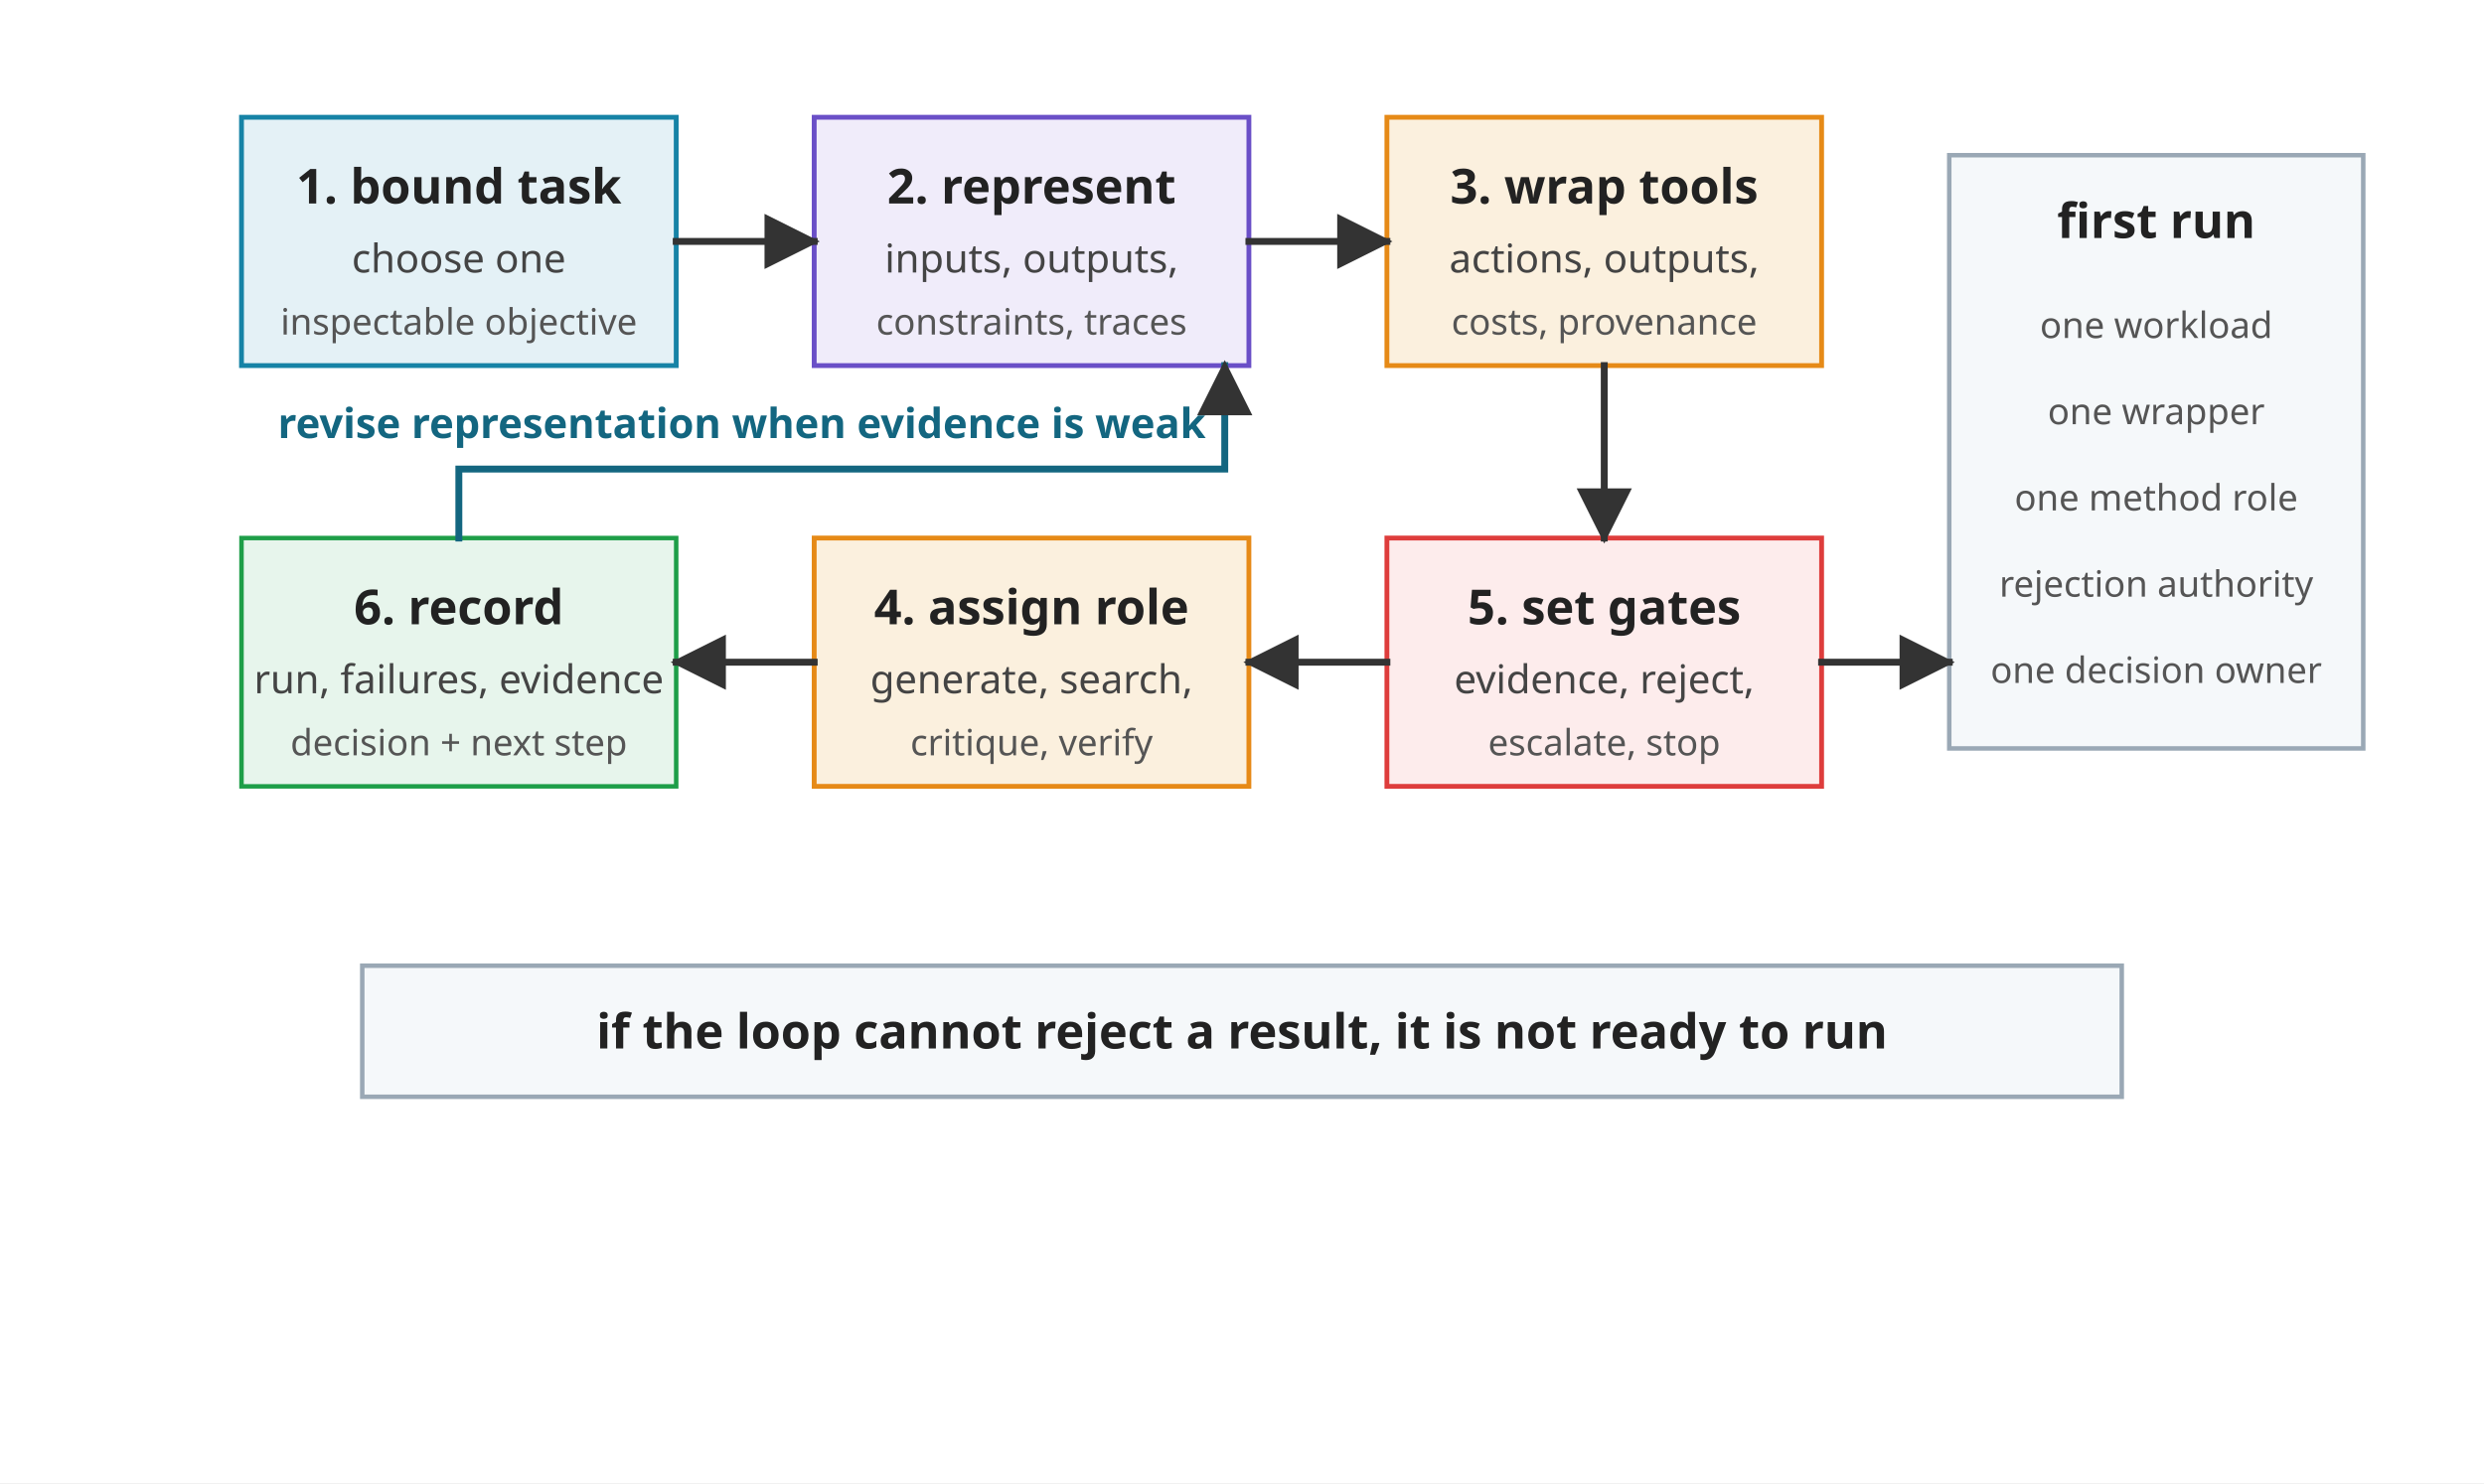
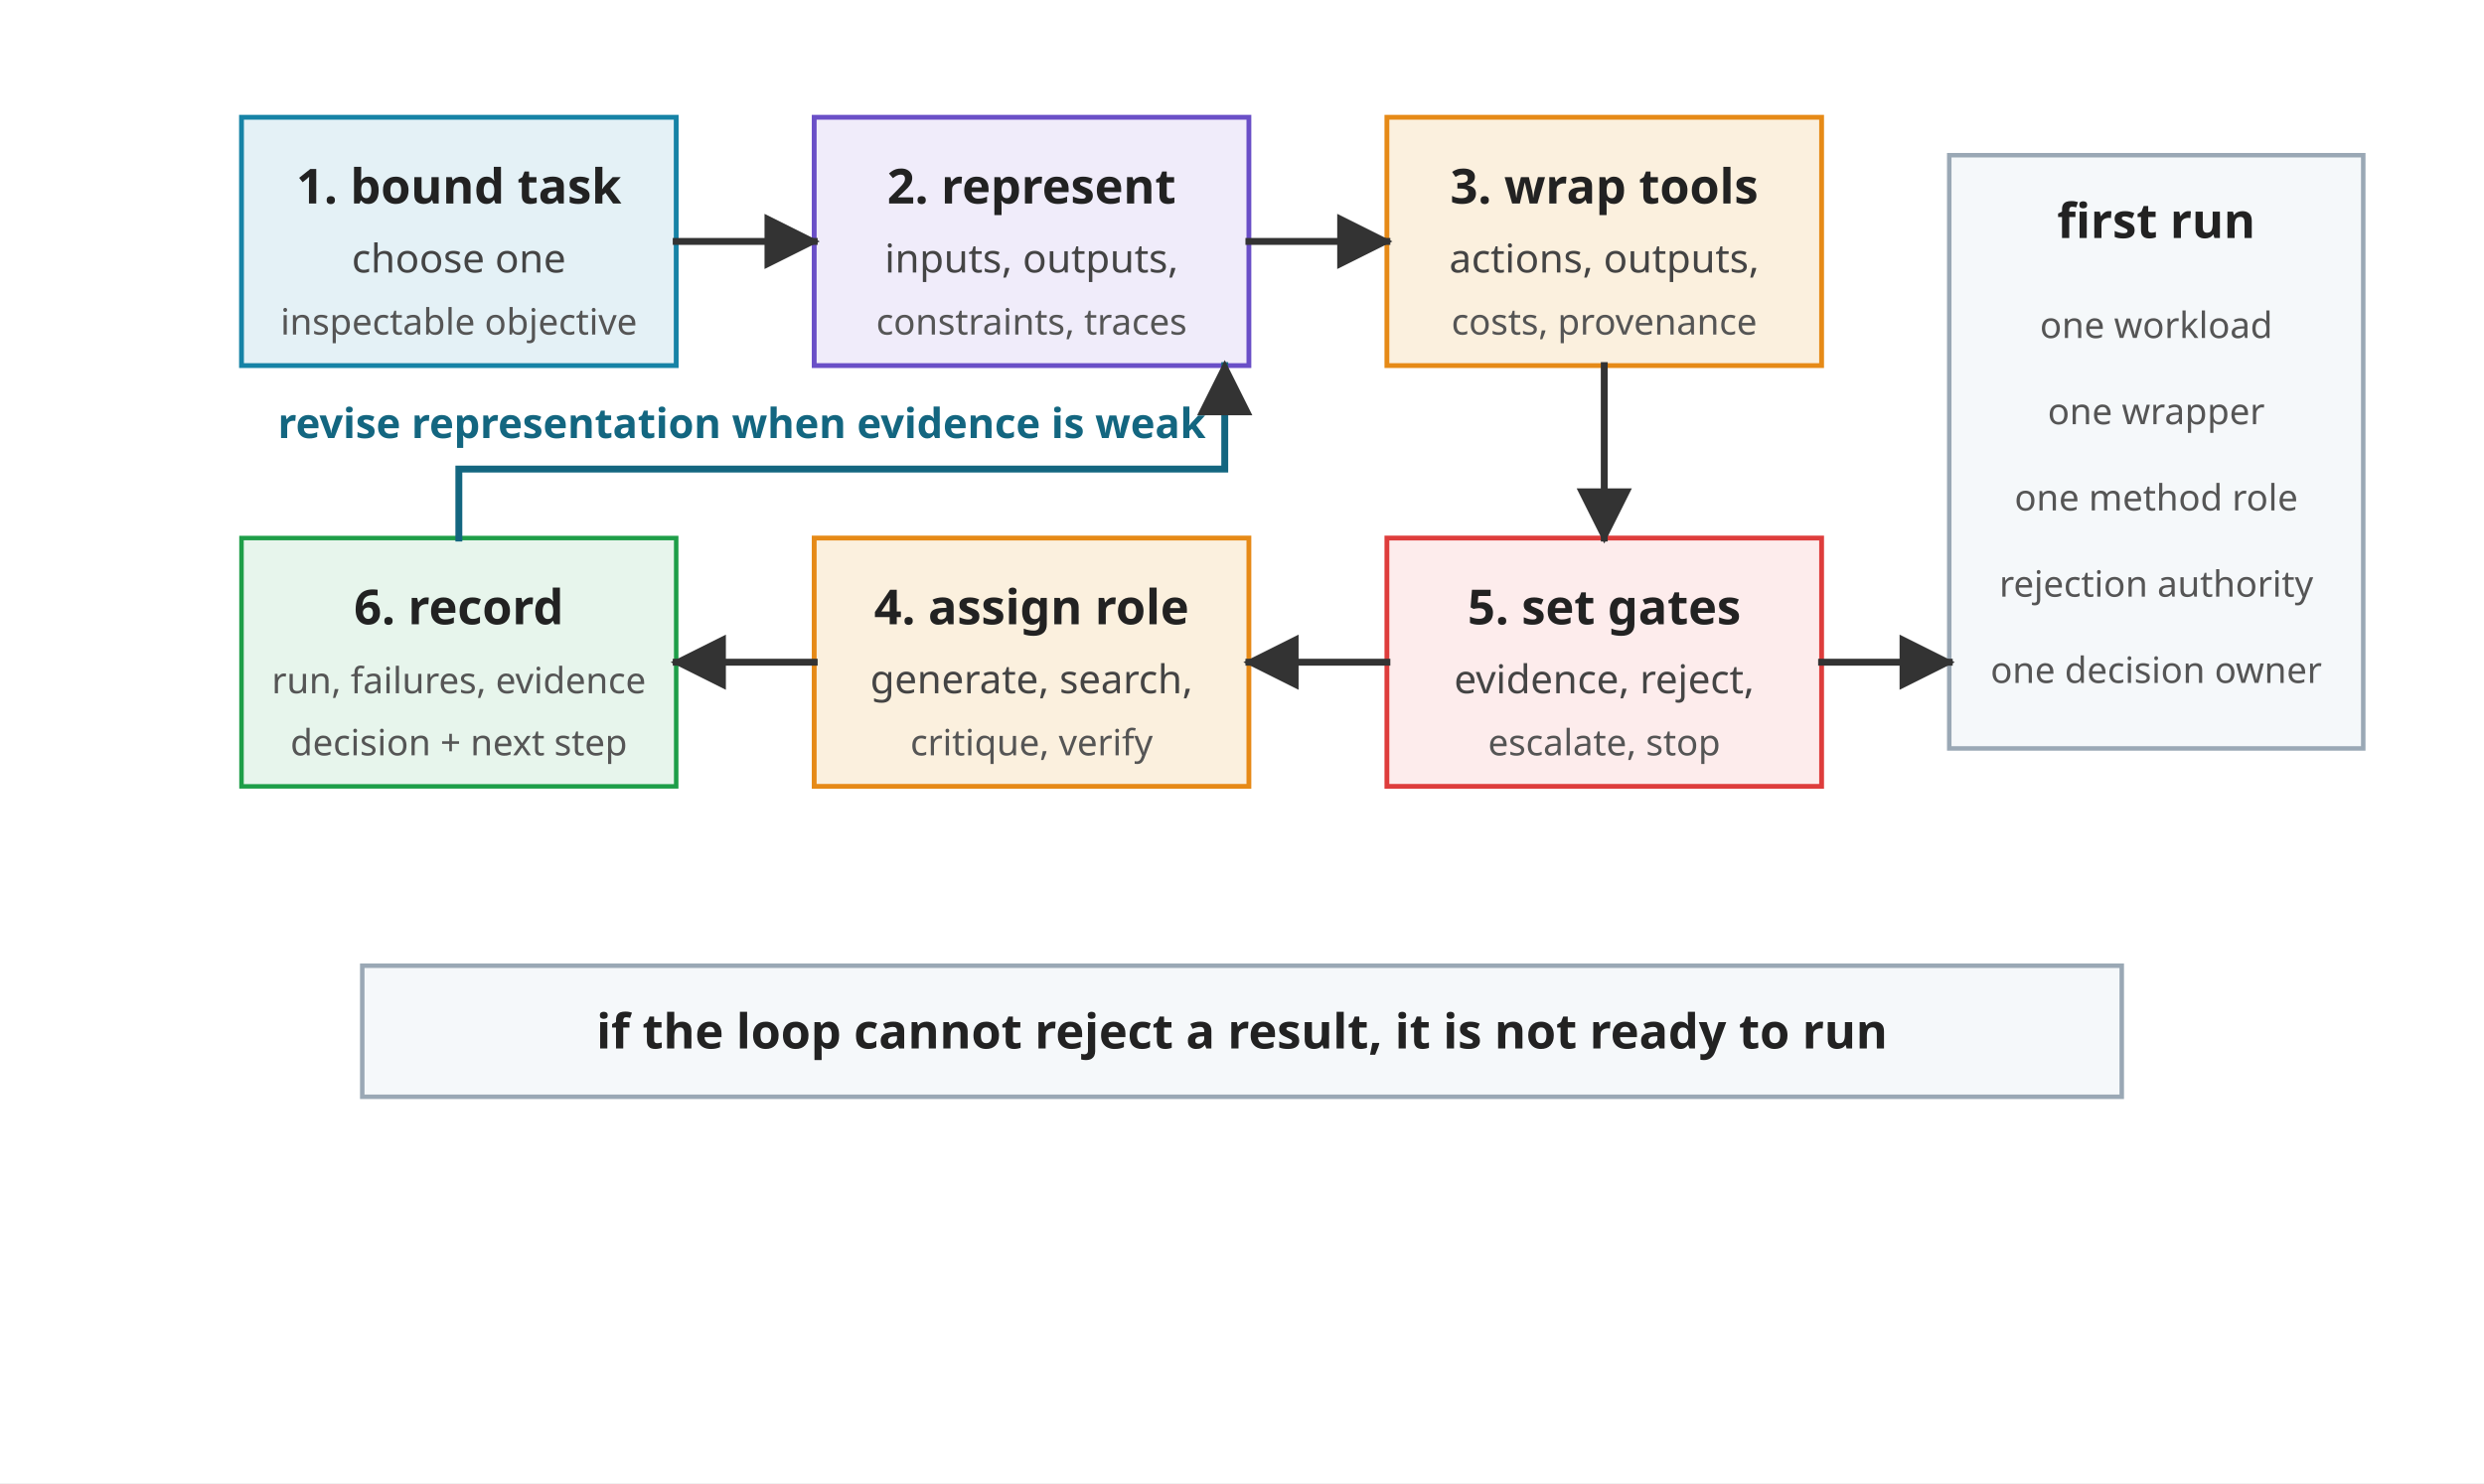
<svg xmlns="http://www.w3.org/2000/svg" viewBox="0 0 720 430" role="img">
  <defs>
    <marker id="arrow" viewBox="0 0 10 10" refX="9" refY="5" markerWidth="8" markerHeight="8" orient="auto">
      <path d="M 0 0 L 10 5 L 0 10 z" fill="#333333" />
    </marker>
    <style>
      .font { font-family: sans-serif; }
      .label { font-size: 14px; font-weight: 700; fill: #222222; }
      .small { font-size: 11.5px; fill: #444444; }
      .micro { font-size: 10.5px; fill: #555555; }
      .note { font-size: 12px; font-weight: 700; fill: #136680; }
      .task { fill: #E4F1F6; stroke: #1683A6; stroke-width: 1.4; }
      .rep { fill: #F0ECFA; stroke: #6A4FC7; stroke-width: 1.4; }
      .env { fill: #FBF0DE; stroke: #E68A17; stroke-width: 1.4; }
      .method { fill: #FBF0DE; stroke: #E68A17; stroke-width: 1.4; }
      .evidence { fill: #FDECEC; stroke: #DE3D3C; stroke-width: 1.4; }
      .card { fill: #F5F8FA; stroke: #9AA8B5; stroke-width: 1.3; }
      .arrow { stroke: #333333; stroke-width: 2; fill: none; stroke-linecap: square; stroke-linejoin: miter; }
      .return { stroke: #136680; stroke-width: 2; fill: none; stroke-linecap: square; stroke-linejoin: miter; }
    </style>
  </defs>
  <rect width="720" height="430" fill="#ffffff" />
  <g class="font" transform="translate(0,-90)">
    <rect class="task" x="70" y="124" width="126" height="72" />
    <text class="label" x="133" y="149" text-anchor="middle">1. bound task</text>
    <text class="small" x="133" y="169" text-anchor="middle">choose one</text>
    <text class="micro" x="133" y="187" text-anchor="middle">inspectable objective</text>
    <rect class="rep" x="236" y="124" width="126" height="72" />
    <text class="label" x="299" y="149" text-anchor="middle">2. represent</text>
    <text class="small" x="299" y="169" text-anchor="middle">inputs, outputs,</text>
    <text class="micro" x="299" y="187" text-anchor="middle">constraints, traces</text>
    <rect class="env" x="402" y="124" width="126" height="72" />
    <text class="label" x="465" y="149" text-anchor="middle">3. wrap tools</text>
    <text class="small" x="465" y="169" text-anchor="middle">actions, outputs,</text>
    <text class="micro" x="465" y="187" text-anchor="middle">costs, provenance</text>
    <rect class="method" x="236" y="246" width="126" height="72" />
    <text class="label" x="299" y="271" text-anchor="middle">4. assign role</text>
    <text class="small" x="299" y="291" text-anchor="middle">generate, search,</text>
    <text class="micro" x="299" y="309" text-anchor="middle">critique, verify</text>
    <rect class="evidence" x="402" y="246" width="126" height="72" />
    <text class="label" x="465" y="271" text-anchor="middle">5. set gates</text>
    <text class="small" x="465" y="291" text-anchor="middle">evidence, reject,</text>
    <text class="micro" x="465" y="309" text-anchor="middle">escalate, stop</text>
    <rect class="card" x="70" y="246" width="126" height="72" style="fill:#E7F5EC;stroke:#1E9E48" />
    <text class="label" x="133" y="271" text-anchor="middle">6. record</text>
-     <text class="small" x="133" y="291" text-anchor="middle">run, failures, evidence</text>
+     <text class="micro" x="133" y="291" text-anchor="middle">run, failures, evidence</text>
    <text class="micro" x="133" y="309" text-anchor="middle">decision + next step</text>
    <line class="arrow" x1="196" y1="160" x2="236" y2="160" marker-end="url(#arrow)" />
    <line class="arrow" x1="362" y1="160" x2="402" y2="160" marker-end="url(#arrow)" />
    <line class="arrow" x1="465" y1="196" x2="465" y2="246" marker-end="url(#arrow)" />
    <line class="arrow" x1="402" y1="282" x2="362" y2="282" marker-end="url(#arrow)" />
    <line class="arrow" x1="236" y1="282" x2="196" y2="282" marker-end="url(#arrow)" />
    <path class="return" d="M 133 246 L 133 226 L 355 226 L 355 196" marker-end="url(#arrow)" />
    <text class="note" x="215" y="217" text-anchor="middle">revise representation when evidence is weak</text>
    <rect class="card" x="565" y="135" width="120" height="172" />
    <text class="label" x="625" y="159" text-anchor="middle">first run</text>
    <text class="micro" x="625" y="188" text-anchor="middle">one workload</text>
    <text class="micro" x="625" y="213" text-anchor="middle">one wrapper</text>
    <text class="micro" x="625" y="238" text-anchor="middle">one method role</text>
    <text class="micro" x="625" y="263" text-anchor="middle">rejection authority</text>
    <text class="micro" x="625" y="288" text-anchor="middle">one decision owner</text>
    <line class="arrow" x1="528" y1="282" x2="565" y2="282" marker-end="url(#arrow)" />
    <rect class="card" x="105" y="370" width="510" height="38" />
    <text class="label" x="360" y="394" text-anchor="middle">if the loop cannot reject a result, it is not ready to run</text>
  </g>
</svg>
